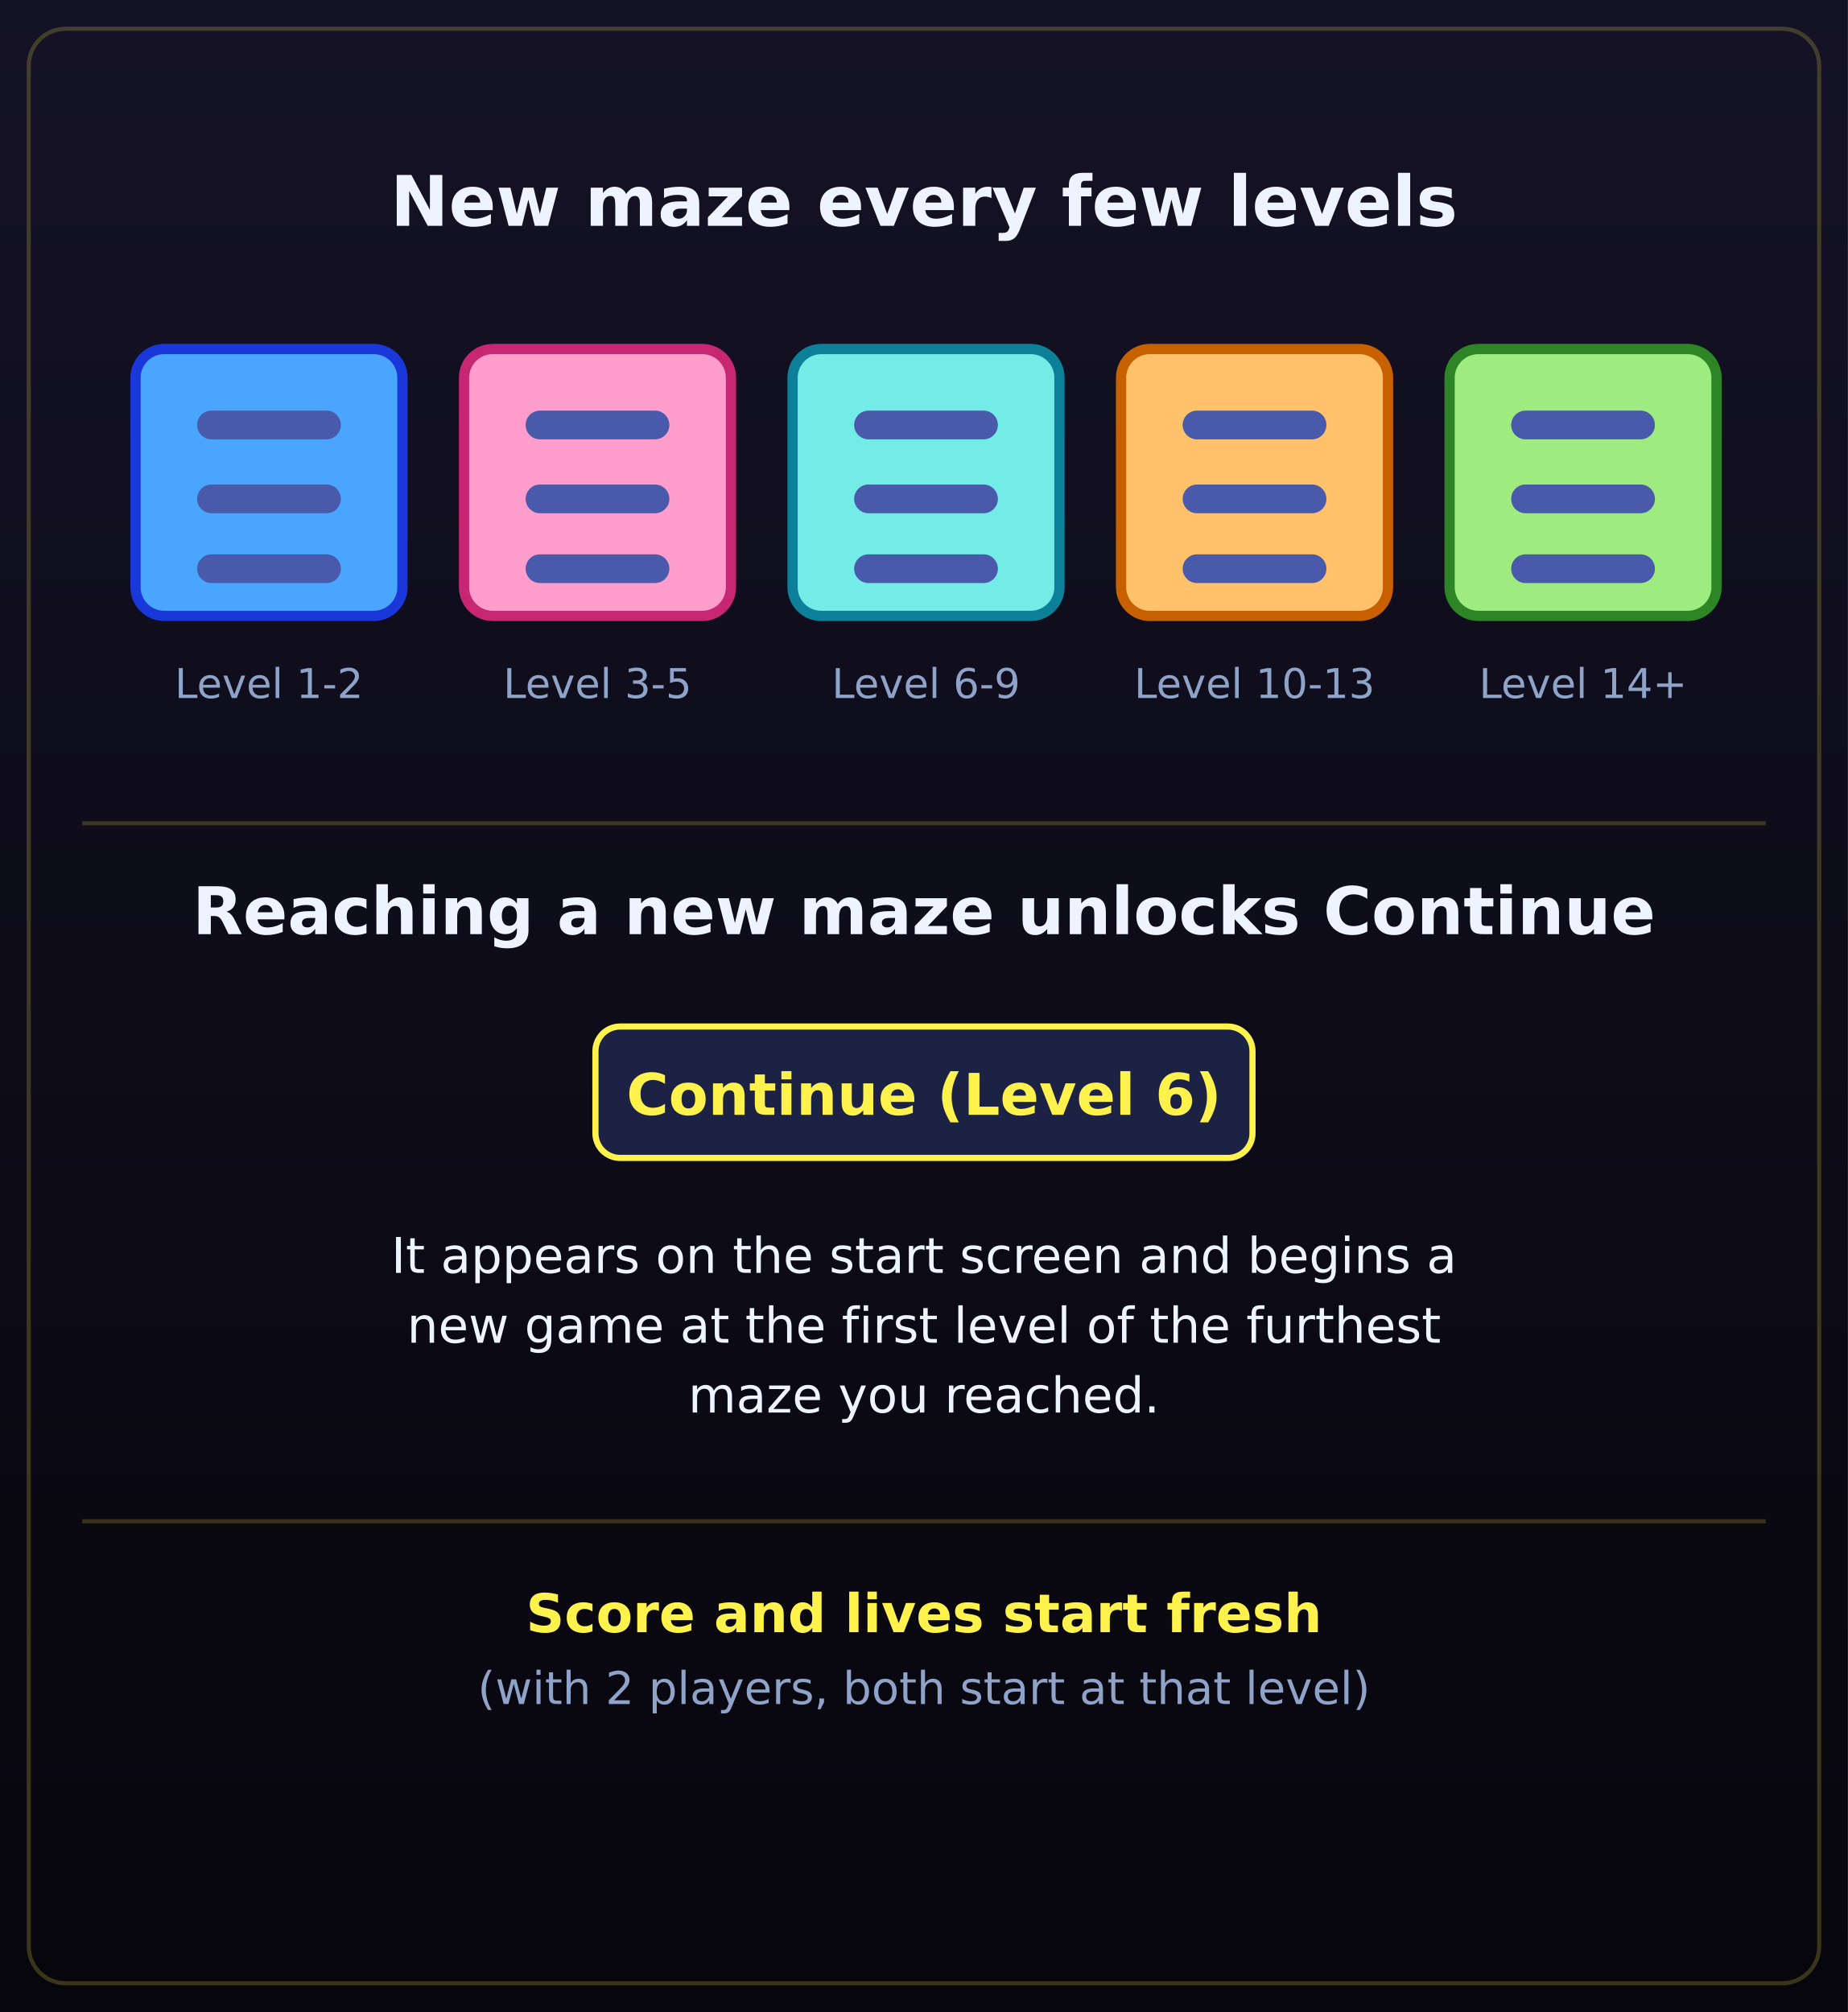
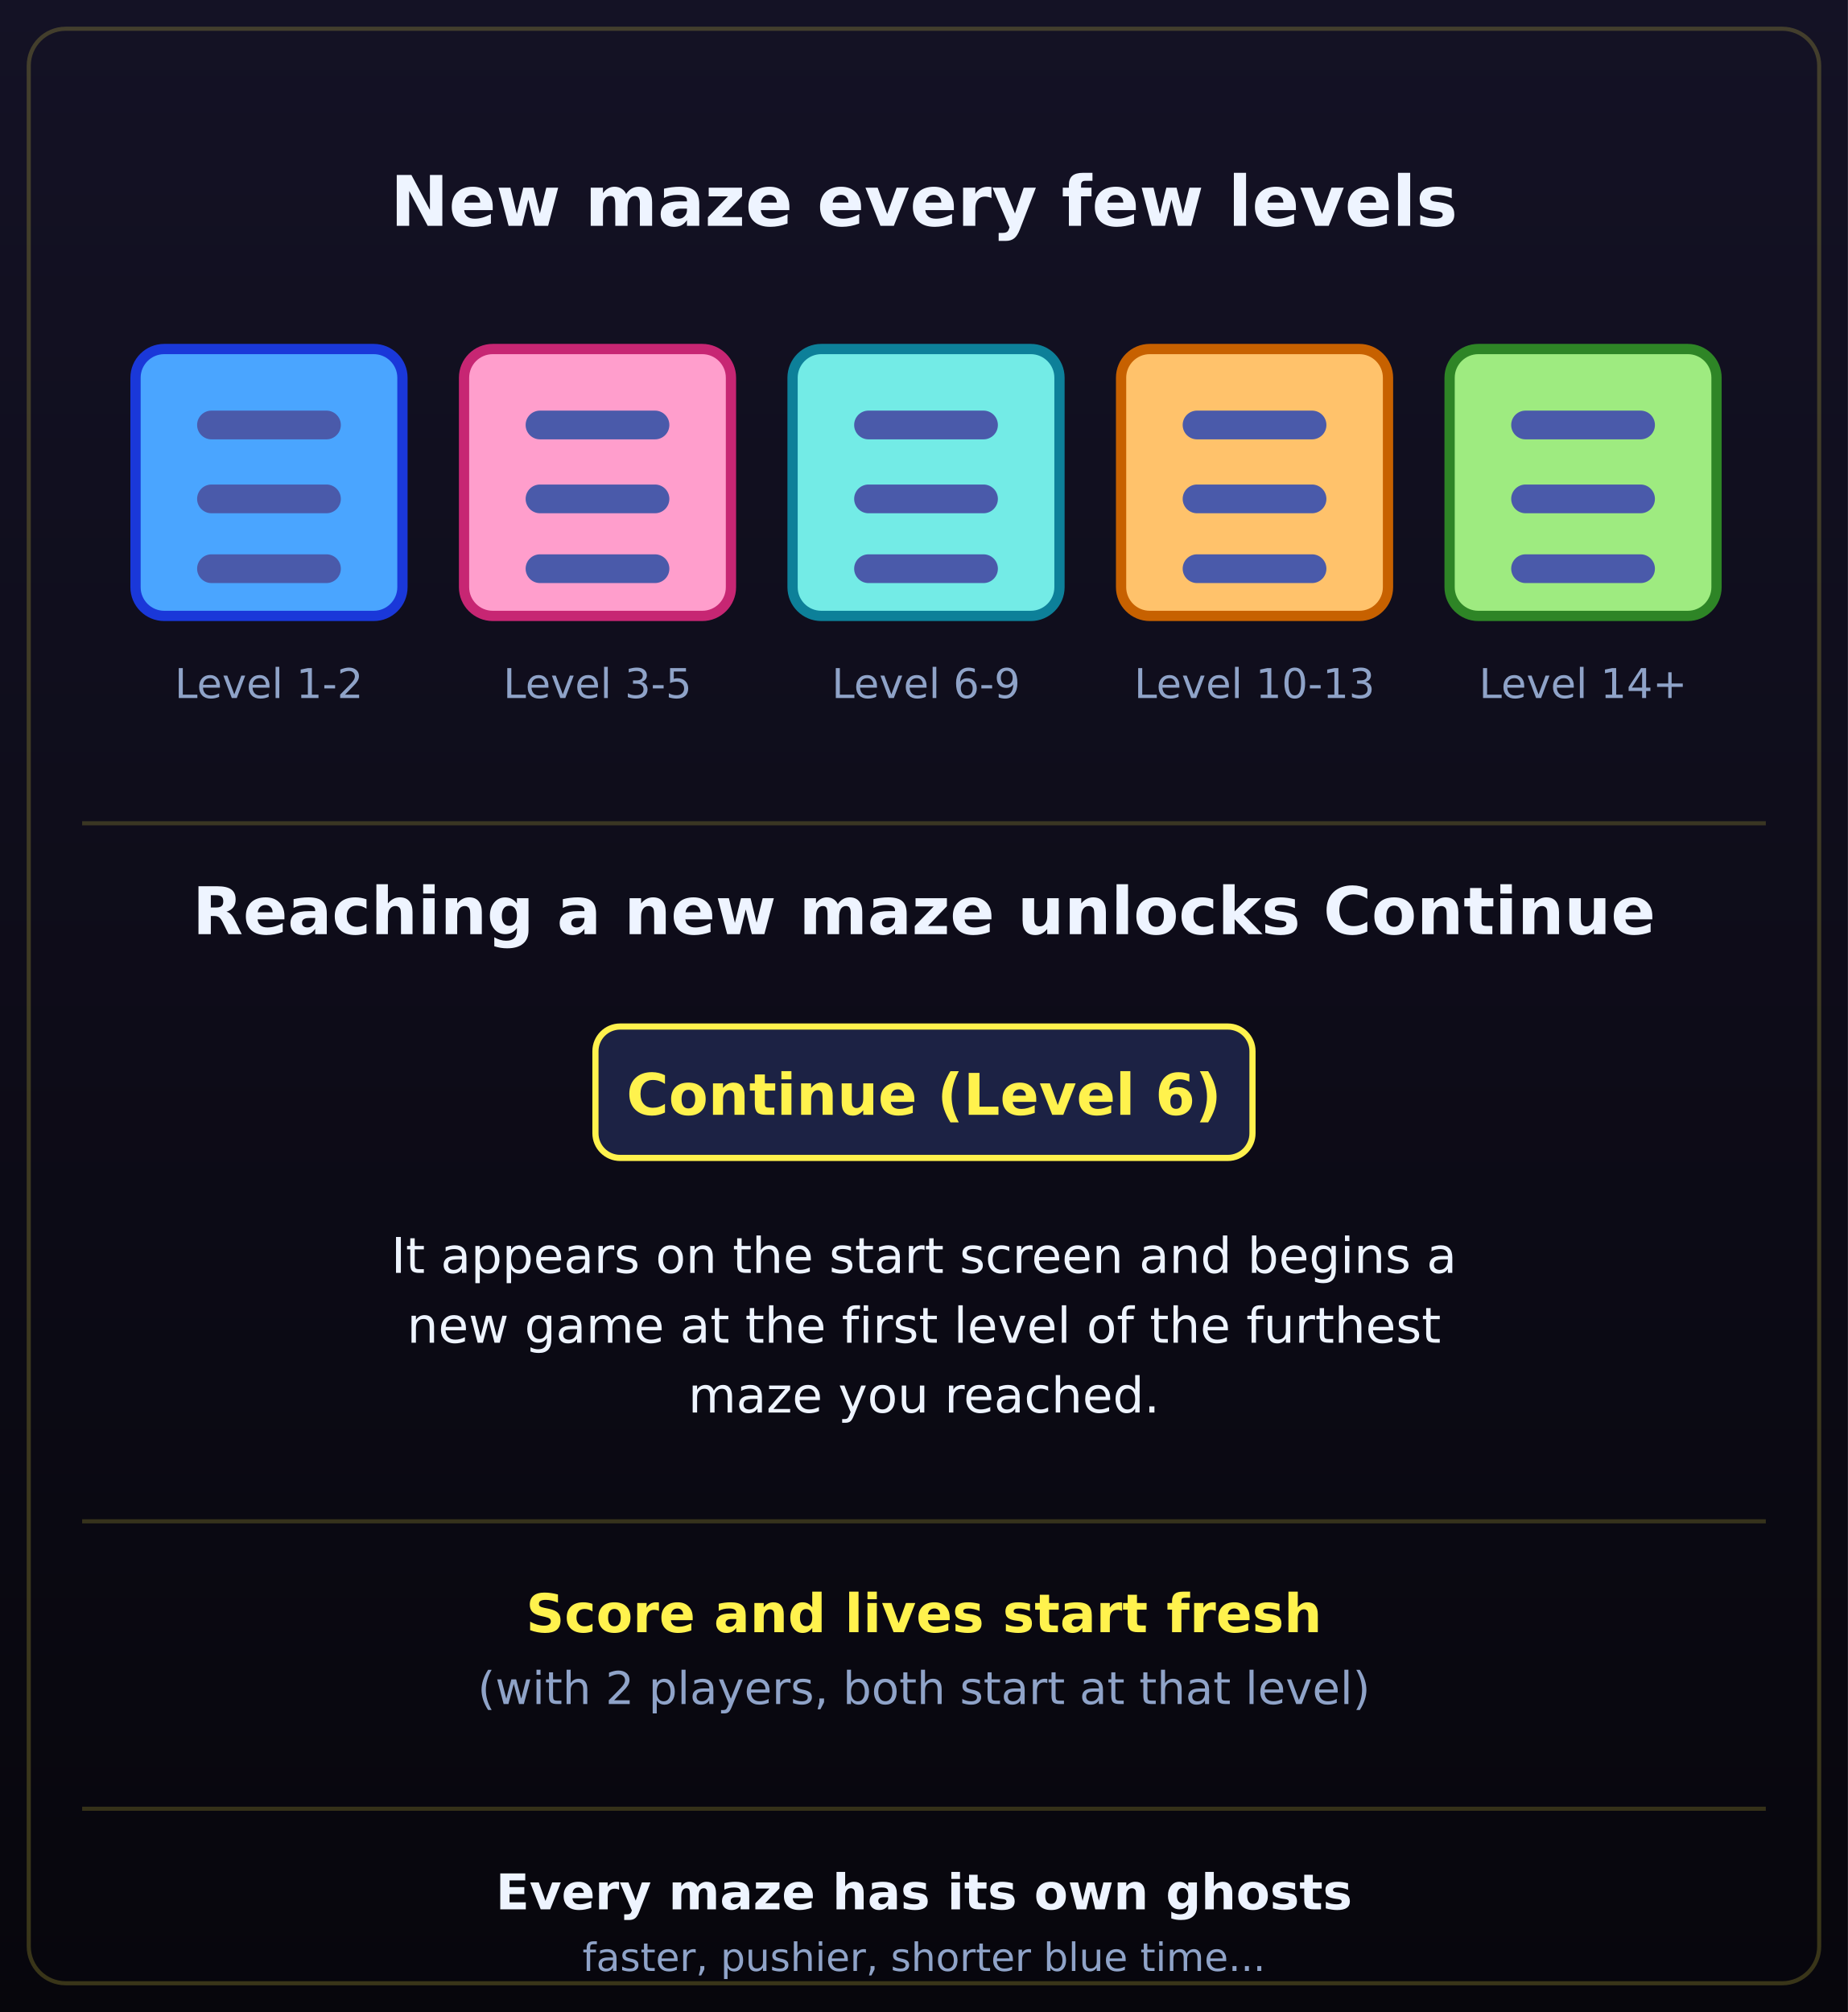
<svg xmlns="http://www.w3.org/2000/svg" width="900" height="980" viewBox="0 0 900 980" font-family="DejaVu Sans, 'Liberation Sans', sans-serif">
  <defs>
    <linearGradient id="bg" x1="0" y1="0" x2="0" y2="1">
      <stop offset="0" stop-color="#141225" />
      <stop offset="1" stop-color="#07060c" />
    </linearGradient>
    <marker id="ah" viewBox="0 0 10 10" refX="7" refY="5" markerWidth="6" markerHeight="6" orient="auto-start-reverse">
      <path d="M0 0 L10 5 L0 10 z" fill="#8cd9ff" />
    </marker>
  </defs>
  <rect width="900" height="980" fill="url(#bg)" />
  <rect x="14" y="14" width="872" height="952" rx="18" fill="none" stroke="#fff24d" stroke-opacity="0.20" stroke-width="2" />
  <text x="450" y="110" font-size="34" fill="#eef4ff" font-weight="700" text-anchor="middle">New maze every few levels</text>
  <rect x="66" y="170" width="130" height="130" rx="14" fill="#4aa5ff" stroke="#1a38d9" stroke-width="5" />
  <rect x="96" y="200" width="70" height="14" rx="7" fill="#4a5aaa" />
  <rect x="96" y="236" width="70" height="14" rx="7" fill="#4a5aaa" />
  <rect x="96" y="270" width="70" height="14" rx="7" fill="#4a5aaa" />
  <text x="131" y="340" font-size="20" fill="#8fa3c8" text-anchor="middle">Level 1-2</text>
  <rect x="226" y="170" width="130" height="130" rx="14" fill="#ff9ecc" stroke="#c72673" stroke-width="5" />
  <rect x="256" y="200" width="70" height="14" rx="7" fill="#4a5aaa" />
  <rect x="256" y="236" width="70" height="14" rx="7" fill="#4a5aaa" />
  <rect x="256" y="270" width="70" height="14" rx="7" fill="#4a5aaa" />
  <text x="291" y="340" font-size="20" fill="#8fa3c8" text-anchor="middle">Level 3-5</text>
  <rect x="386" y="170" width="130" height="130" rx="14" fill="#73ebe6" stroke="#0d8099" stroke-width="5" />
  <rect x="416" y="200" width="70" height="14" rx="7" fill="#4a5aaa" />
  <rect x="416" y="236" width="70" height="14" rx="7" fill="#4a5aaa" />
  <rect x="416" y="270" width="70" height="14" rx="7" fill="#4a5aaa" />
  <text x="451" y="340" font-size="20" fill="#8fa3c8" text-anchor="middle">Level 6-9</text>
  <rect x="546" y="170" width="130" height="130" rx="14" fill="#ffc26b" stroke="#c76100" stroke-width="5" />
  <rect x="576" y="200" width="70" height="14" rx="7" fill="#4a5aaa" />
  <rect x="576" y="236" width="70" height="14" rx="7" fill="#4a5aaa" />
  <rect x="576" y="270" width="70" height="14" rx="7" fill="#4a5aaa" />
  <text x="611" y="340" font-size="20" fill="#8fa3c8" text-anchor="middle">Level 10-13</text>
  <rect x="706" y="170" width="130" height="130" rx="14" fill="#9eeb80" stroke="#2e8526" stroke-width="5" />
  <rect x="736" y="200" width="70" height="14" rx="7" fill="#4a5aaa" />
  <rect x="736" y="236" width="70" height="14" rx="7" fill="#4a5aaa" />
  <rect x="736" y="270" width="70" height="14" rx="7" fill="#4a5aaa" />
  <text x="771" y="340" font-size="20" fill="#8fa3c8" text-anchor="middle">Level 14+</text>
  <rect x="40" y="400" width="820" height="2" fill="#fff24d" fill-opacity="0.18" />
  <text x="450" y="455" font-size="32" fill="#eef4ff" font-weight="700" text-anchor="middle">Reaching a new maze unlocks Continue</text>
  <rect x="290" y="500" width="320" height="64" rx="12" fill="#1c2244" stroke="#fff24d" stroke-width="3" />
  <text x="450" y="543" font-size="28" fill="#fff24d" font-weight="700" text-anchor="middle">Continue (Level 6)</text>
  <text x="450" y="620" font-size="24" fill="#eef4ff" text-anchor="middle">It appears on the start screen and begins a</text>
  <text x="450" y="654" font-size="24" fill="#eef4ff" text-anchor="middle">new game at the first level of the furthest</text>
  <text x="450" y="688" font-size="24" fill="#eef4ff" text-anchor="middle">maze you reached.</text>
  <rect x="40" y="740" width="820" height="2" fill="#fff24d" fill-opacity="0.18" />
  <text x="450" y="795" font-size="26" fill="#fff24d" font-weight="700" text-anchor="middle">Score and lives start fresh</text>
  <text x="450" y="830" font-size="22" fill="#8fa3c8" text-anchor="middle">(with 2 players, both start at that level)</text>
+   <rect x="40" y="880" width="820" height="2" fill="#fff24d" fill-opacity="0.18" />
+   <text x="450" y="930" text-anchor="middle" font-size="24" font-weight="700" fill="#eef4ff">Every maze has its own ghosts</text>
+   <text x="450" y="960" text-anchor="middle" font-size="19" fill="#8fa3c8">faster, pushier, shorter blue time...</text>
</svg>
